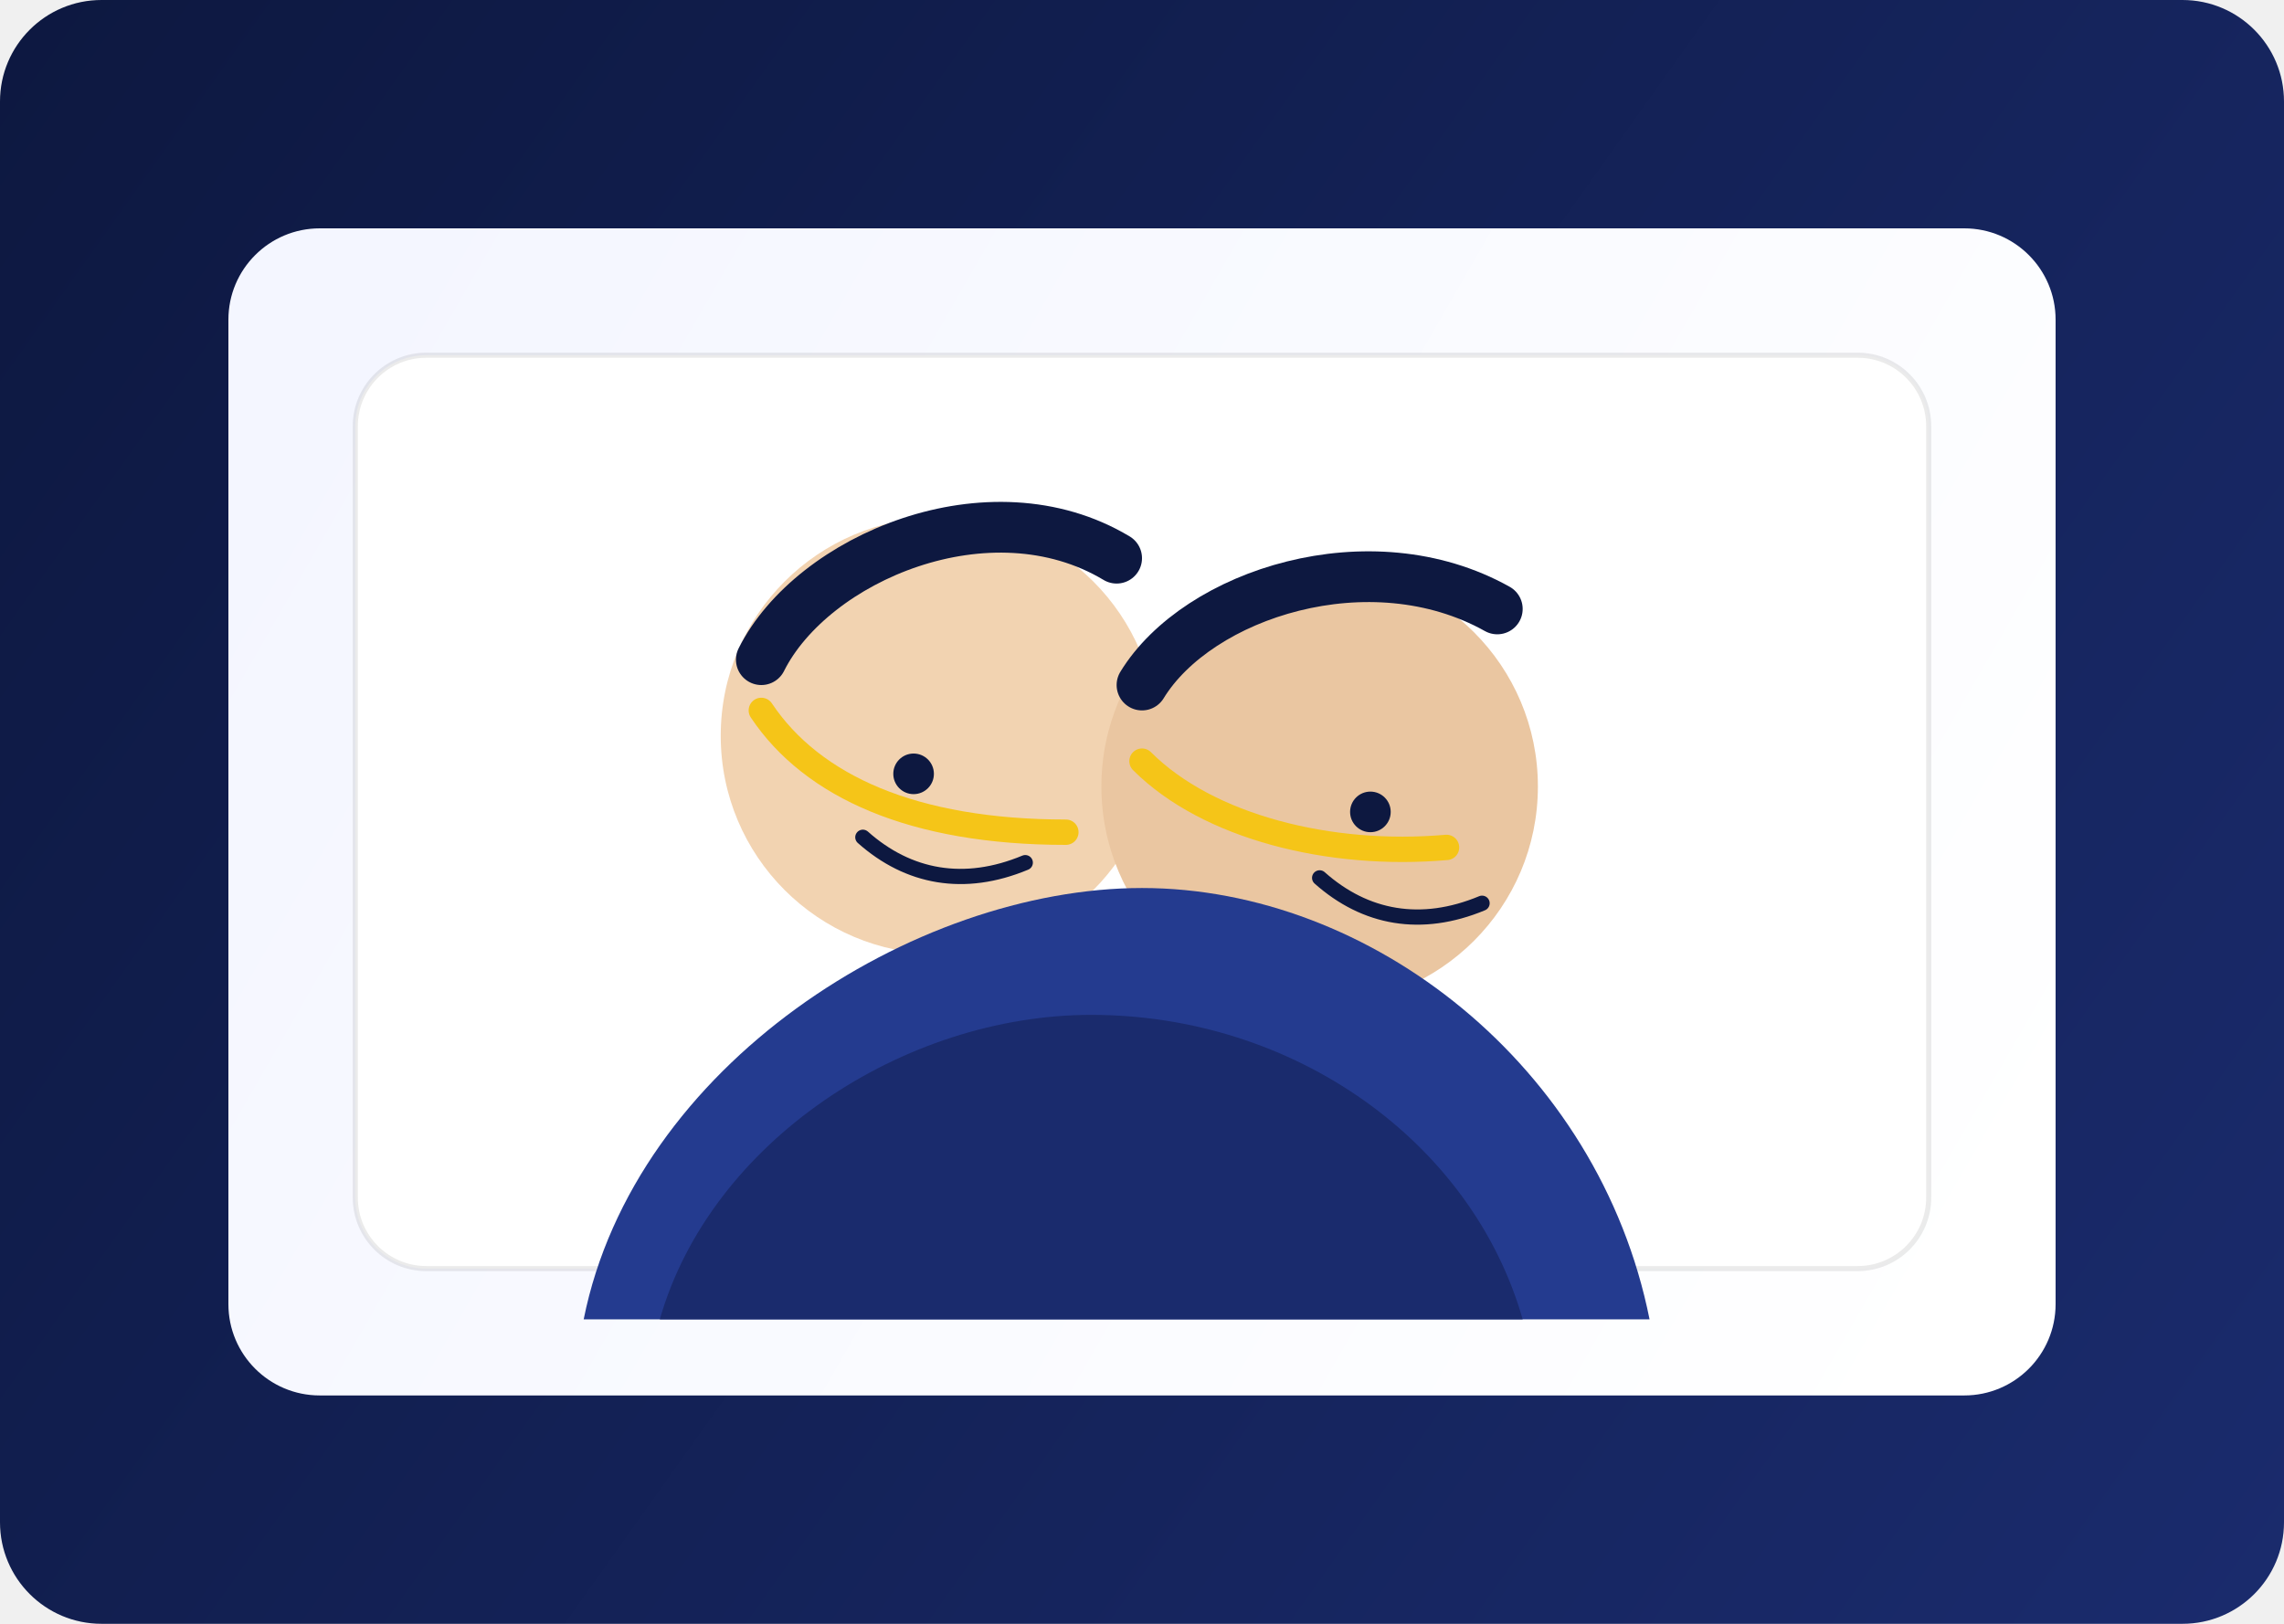
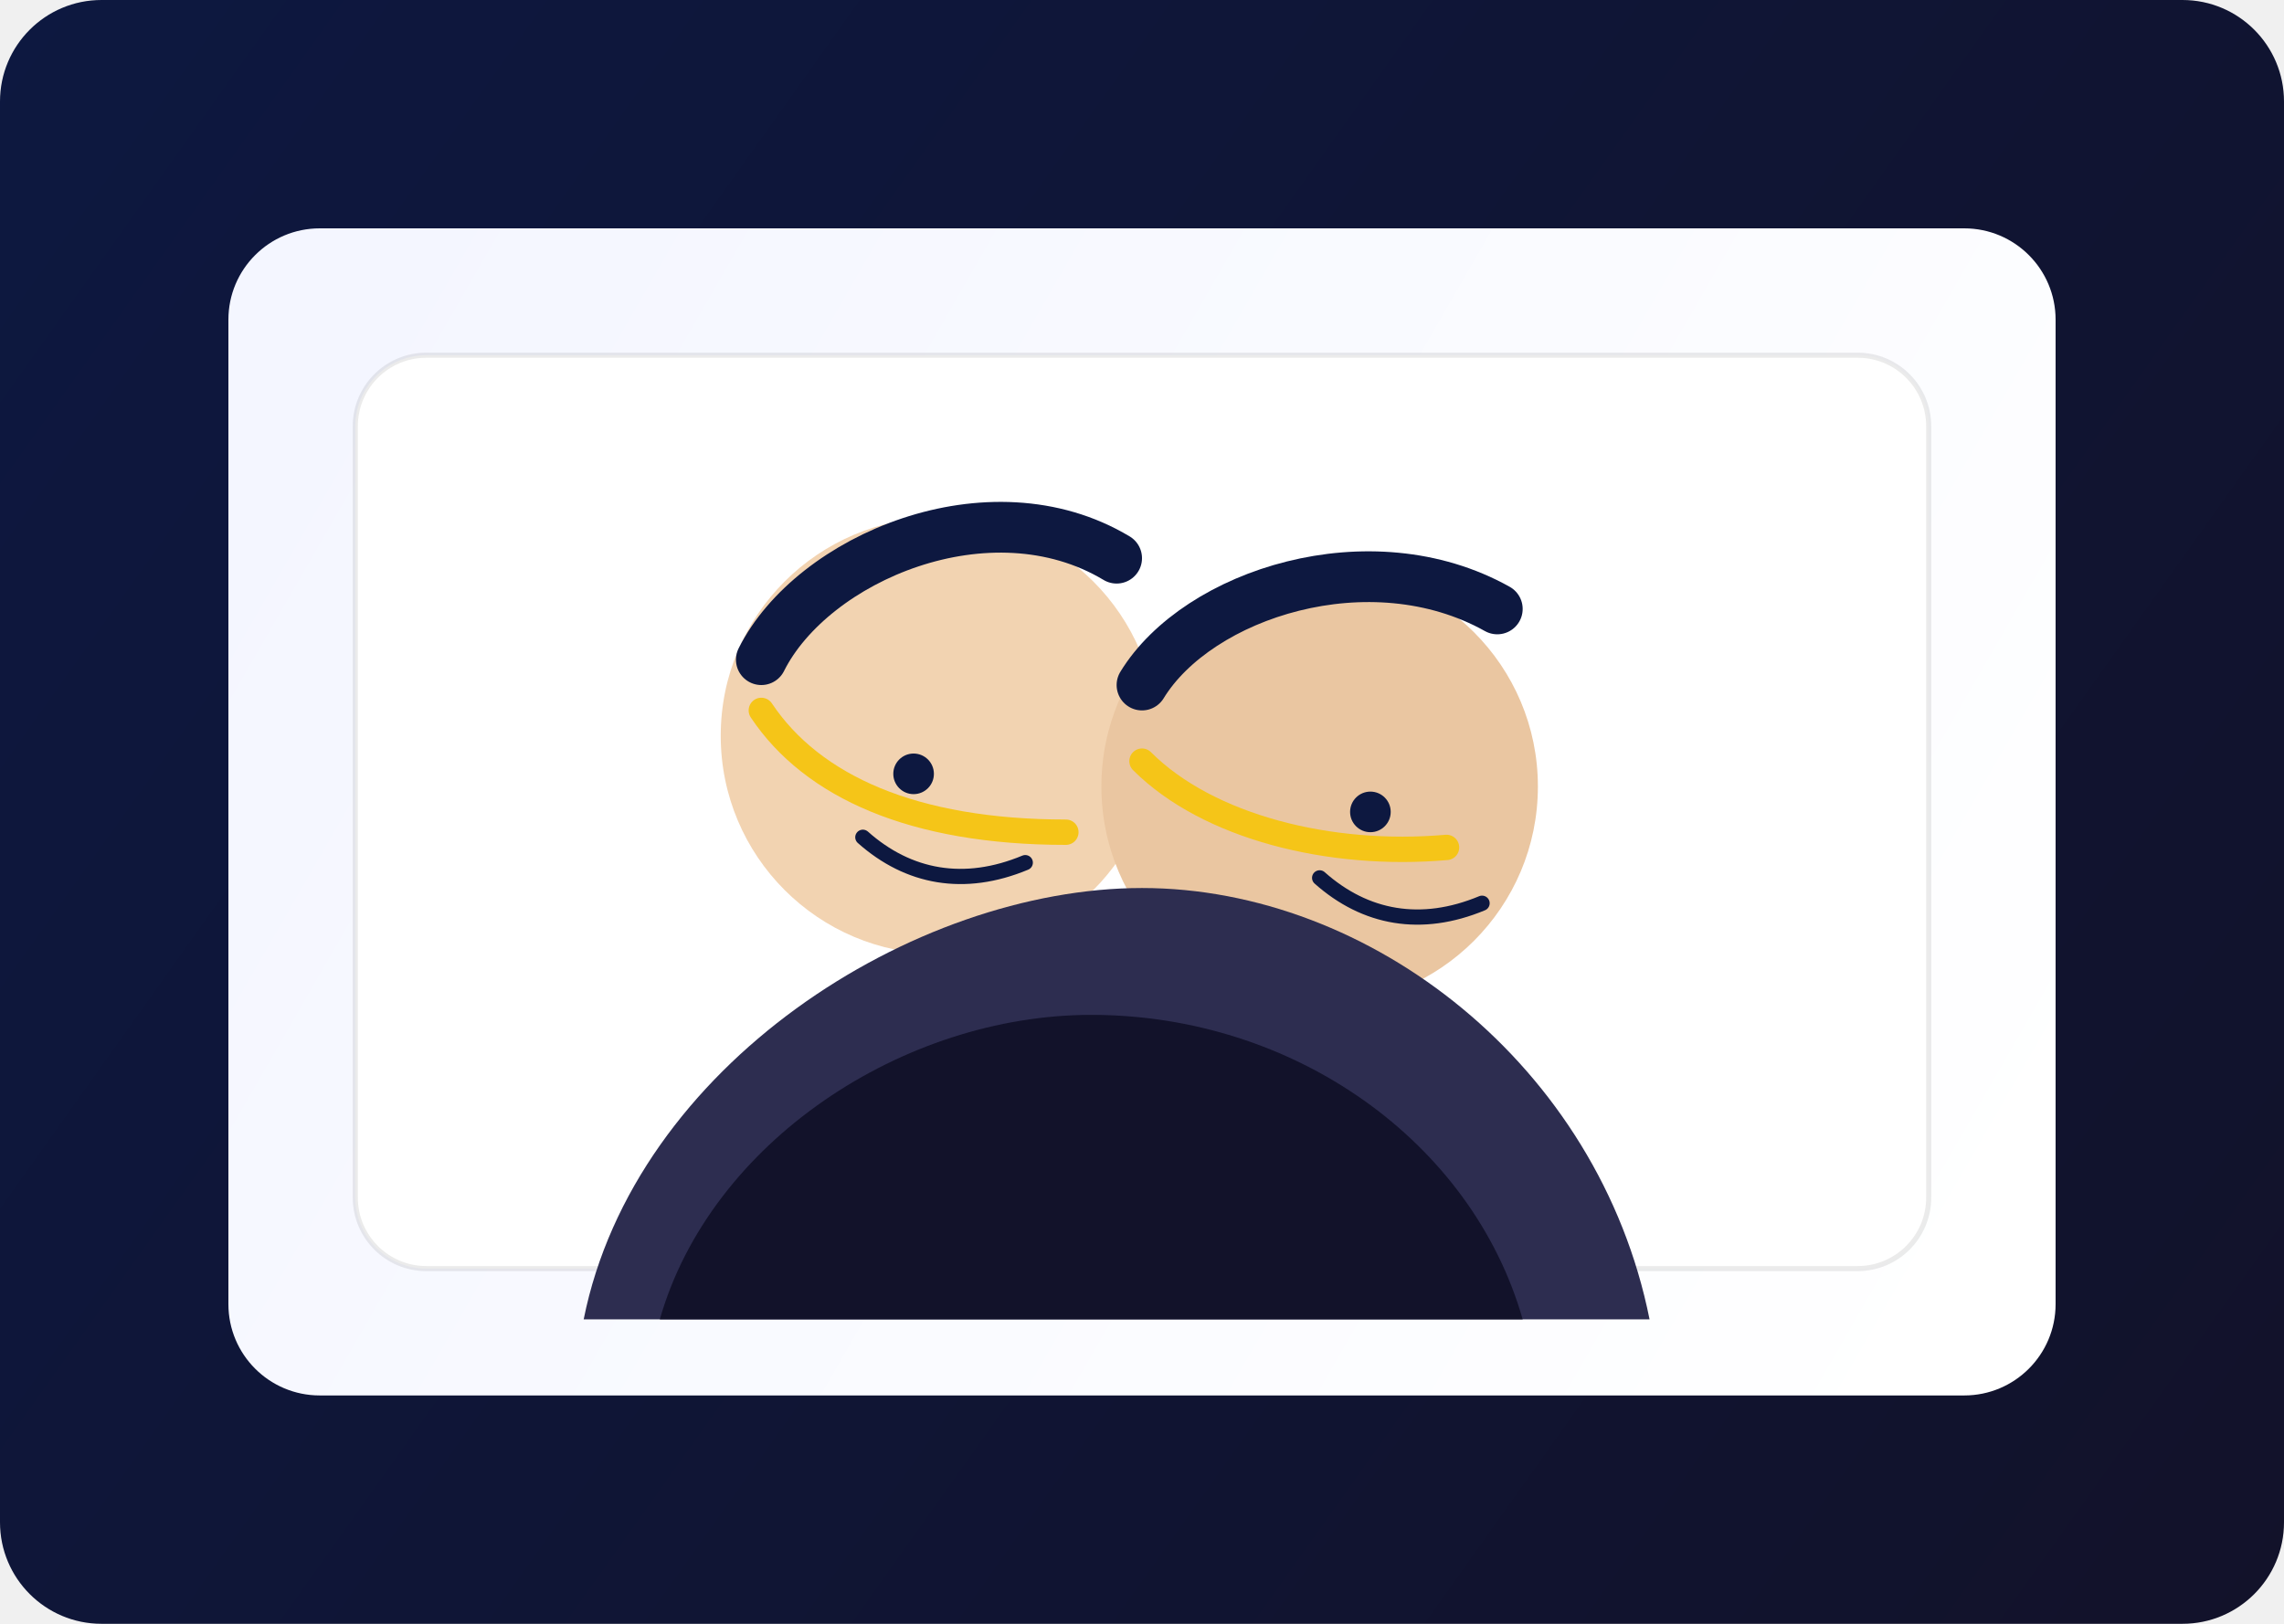
<svg xmlns="http://www.w3.org/2000/svg" width="900" height="640" viewBox="0 0 900 640" fill="none">
  <defs>
    <linearGradient id="bg" x1="0" y1="0" x2="900" y2="640" gradientUnits="userSpaceOnUse">
      <stop stop-color="#0D1840" />
-       <stop offset="1" stop-color="#1A2B6D" />
+       <stop offset="1" stop-color="#12122A" />
    </linearGradient>
    <linearGradient id="card" x1="120" y1="140" x2="780" y2="520" gradientUnits="userSpaceOnUse">
      <stop stop-color="#f4f6ff" />
      <stop offset="1" stop-color="#ffffff" />
    </linearGradient>
  </defs>
  <rect width="900" height="640" rx="40" fill="url(#bg)" />
  <rect x="90" y="90" width="720" height="460" rx="36" fill="url(#card)" />
  <rect x="140" y="140" width="620" height="360" rx="28" fill="#ffffff" stroke="#000000" stroke-opacity="0.08" stroke-width="2" />
  <circle cx="370" cy="290" r="86" fill="#f2d3b1" />
  <circle cx="520" cy="310" r="86" fill="#eac6a1" />
  <path d="M300 260c20-40 90-70 140-40" stroke="#0D1840" stroke-width="20" stroke-linecap="round" />
  <path d="M450 270c22-36 90-58 140-30" stroke="#0D1840" stroke-width="20" stroke-linecap="round" />
  <path d="M300 280c20 30 60 48 120 48" stroke="#F5C518" stroke-width="10" stroke-linecap="round" />
  <path d="M450 300c26 26 74 38 120 34" stroke="#F5C518" stroke-width="10" stroke-linecap="round" />
-   <path d="M230 520c20-100 130-170 220-170 90 0 180 70 200 170" fill="#243B8F" />
-   <path d="M260 520c20-70 96-120 170-120 80 0 150 50 170 120" fill="#1A2B6D" />
+   <path d="M230 520c20-100 130-170 220-170 90 0 180 70 200 170" fill="#2D2D50" />
+   <path d="M260 520c20-70 96-120 170-120 80 0 150 50 170 120" fill="#12122A" />
  <circle cx="360" cy="305" r="8" fill="#0D1840" />
  <circle cx="540" cy="320" r="8" fill="#0D1840" />
  <path d="M340 330c18 16 40 20 64 10" stroke="#0D1840" stroke-width="6" stroke-linecap="round" />
  <path d="M520 346c18 16 40 20 64 10" stroke="#0D1840" stroke-width="6" stroke-linecap="round" />
</svg>
